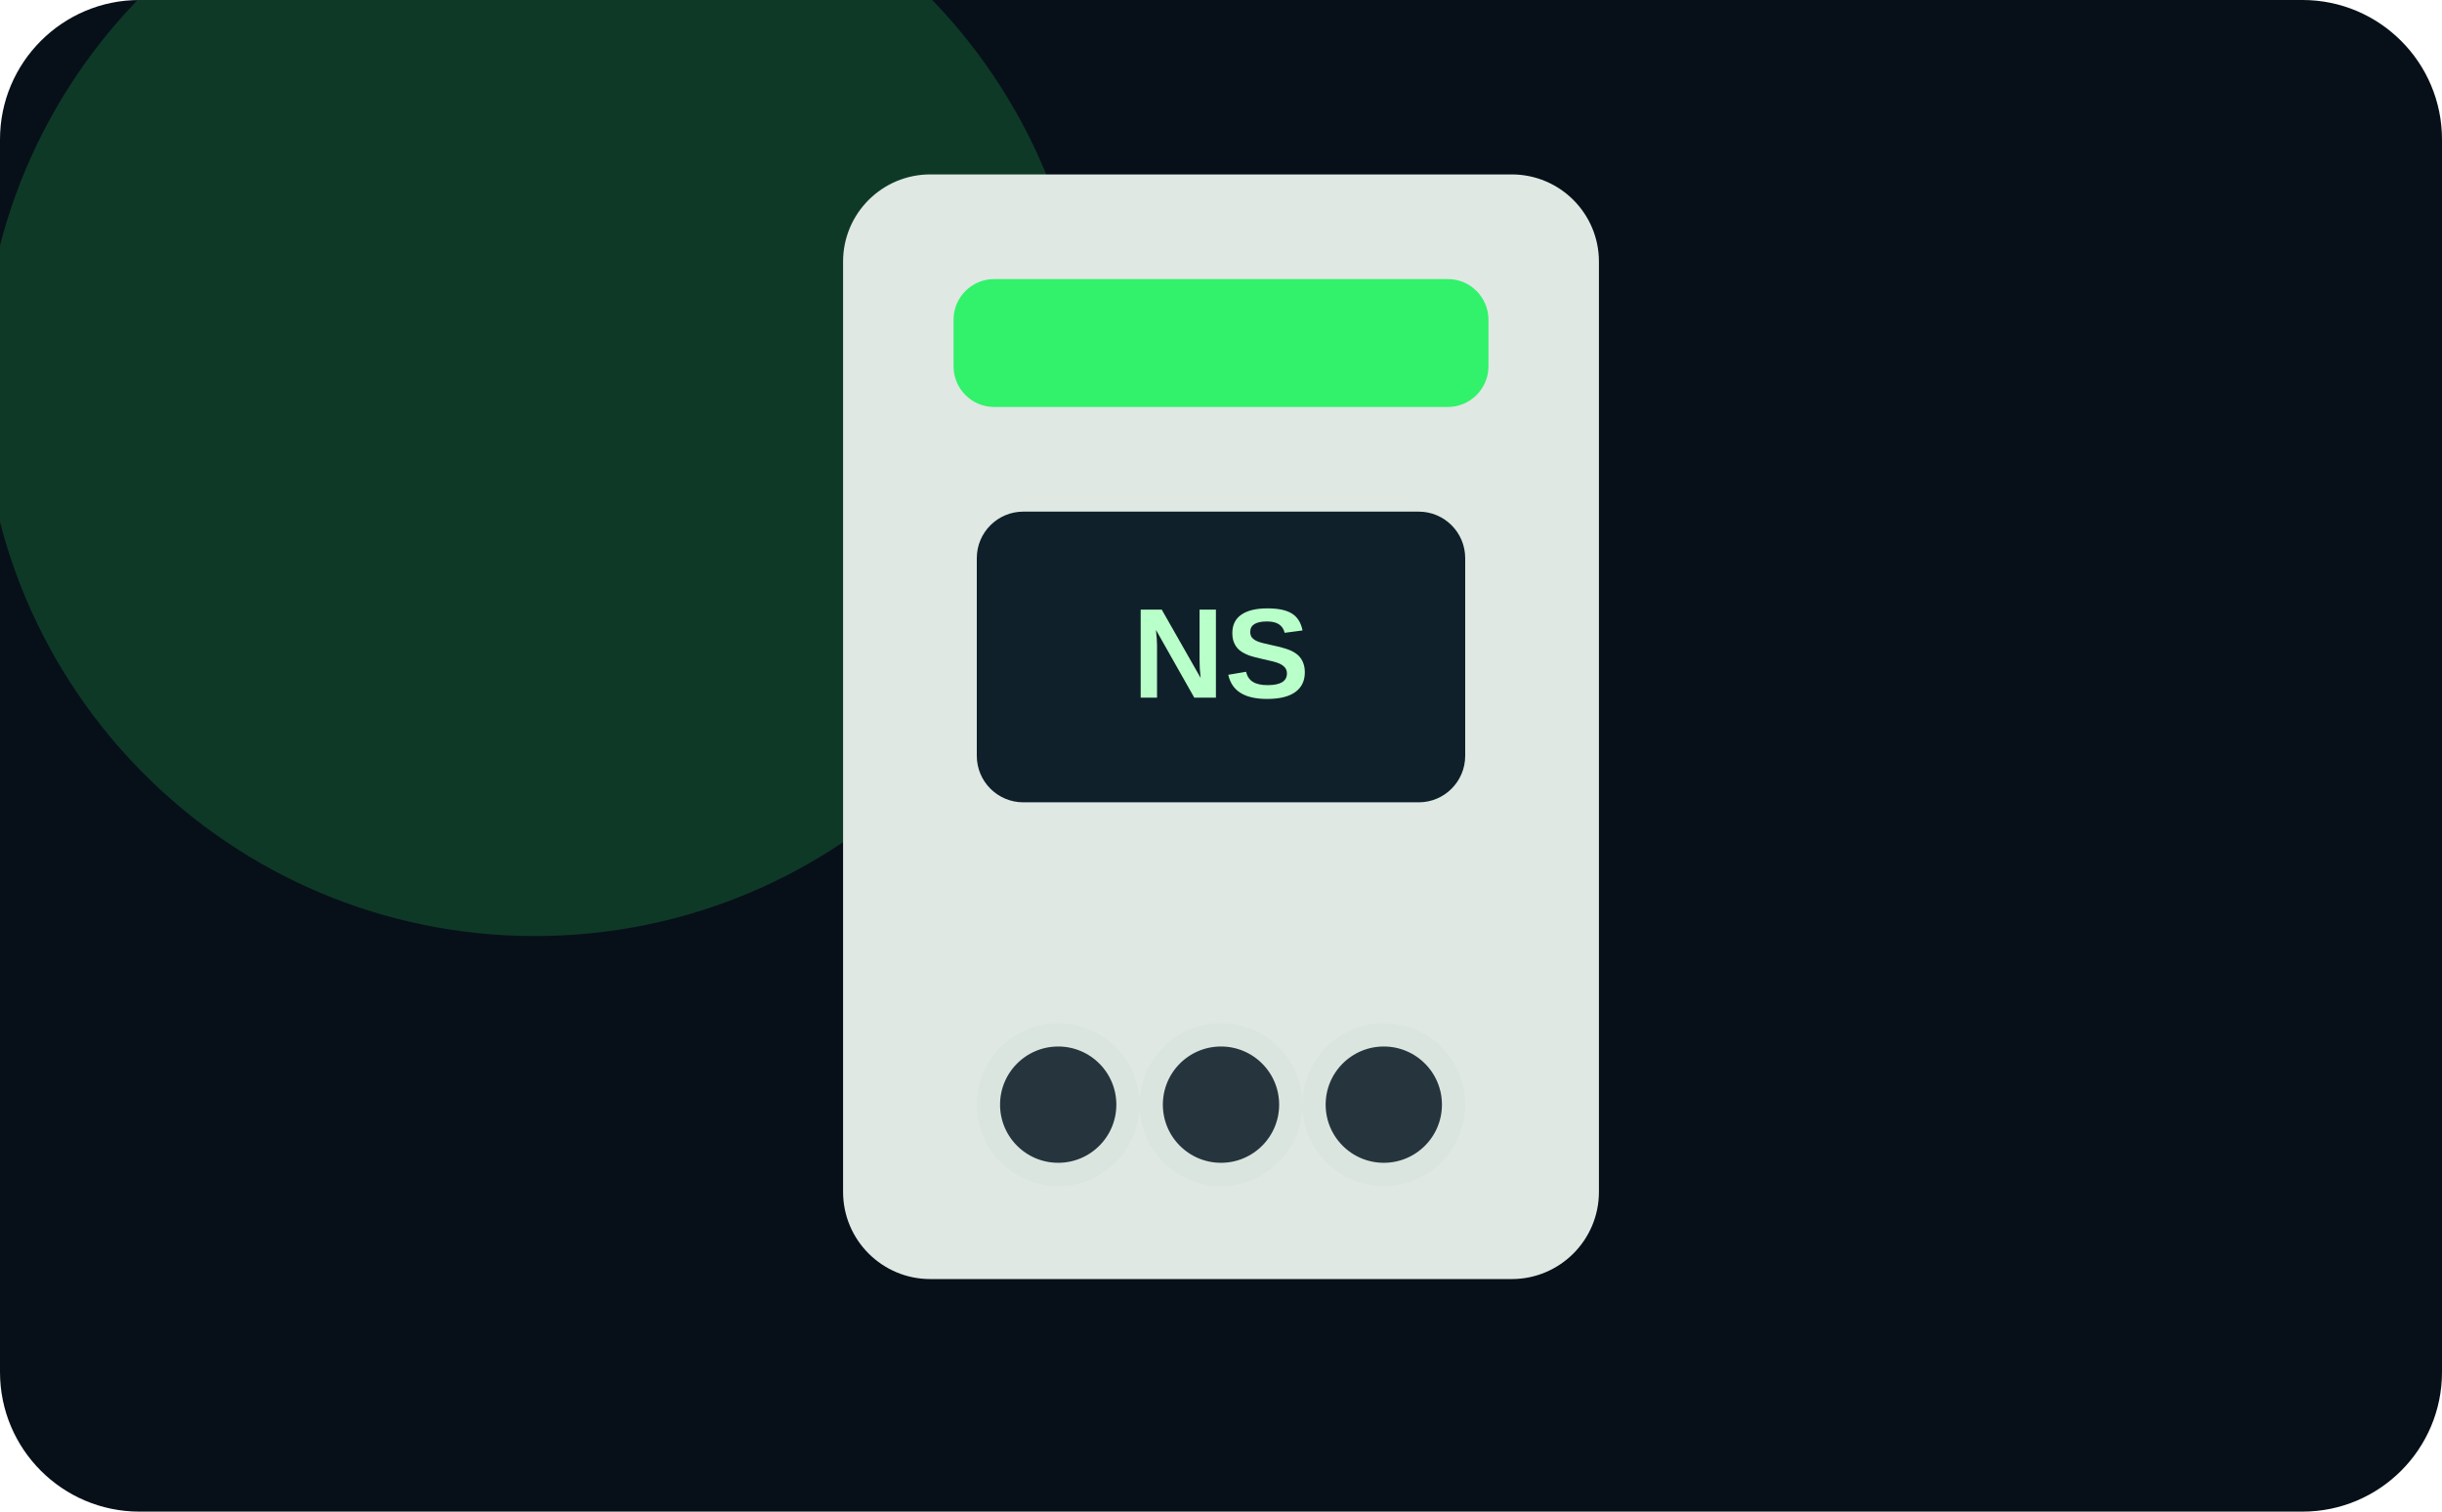
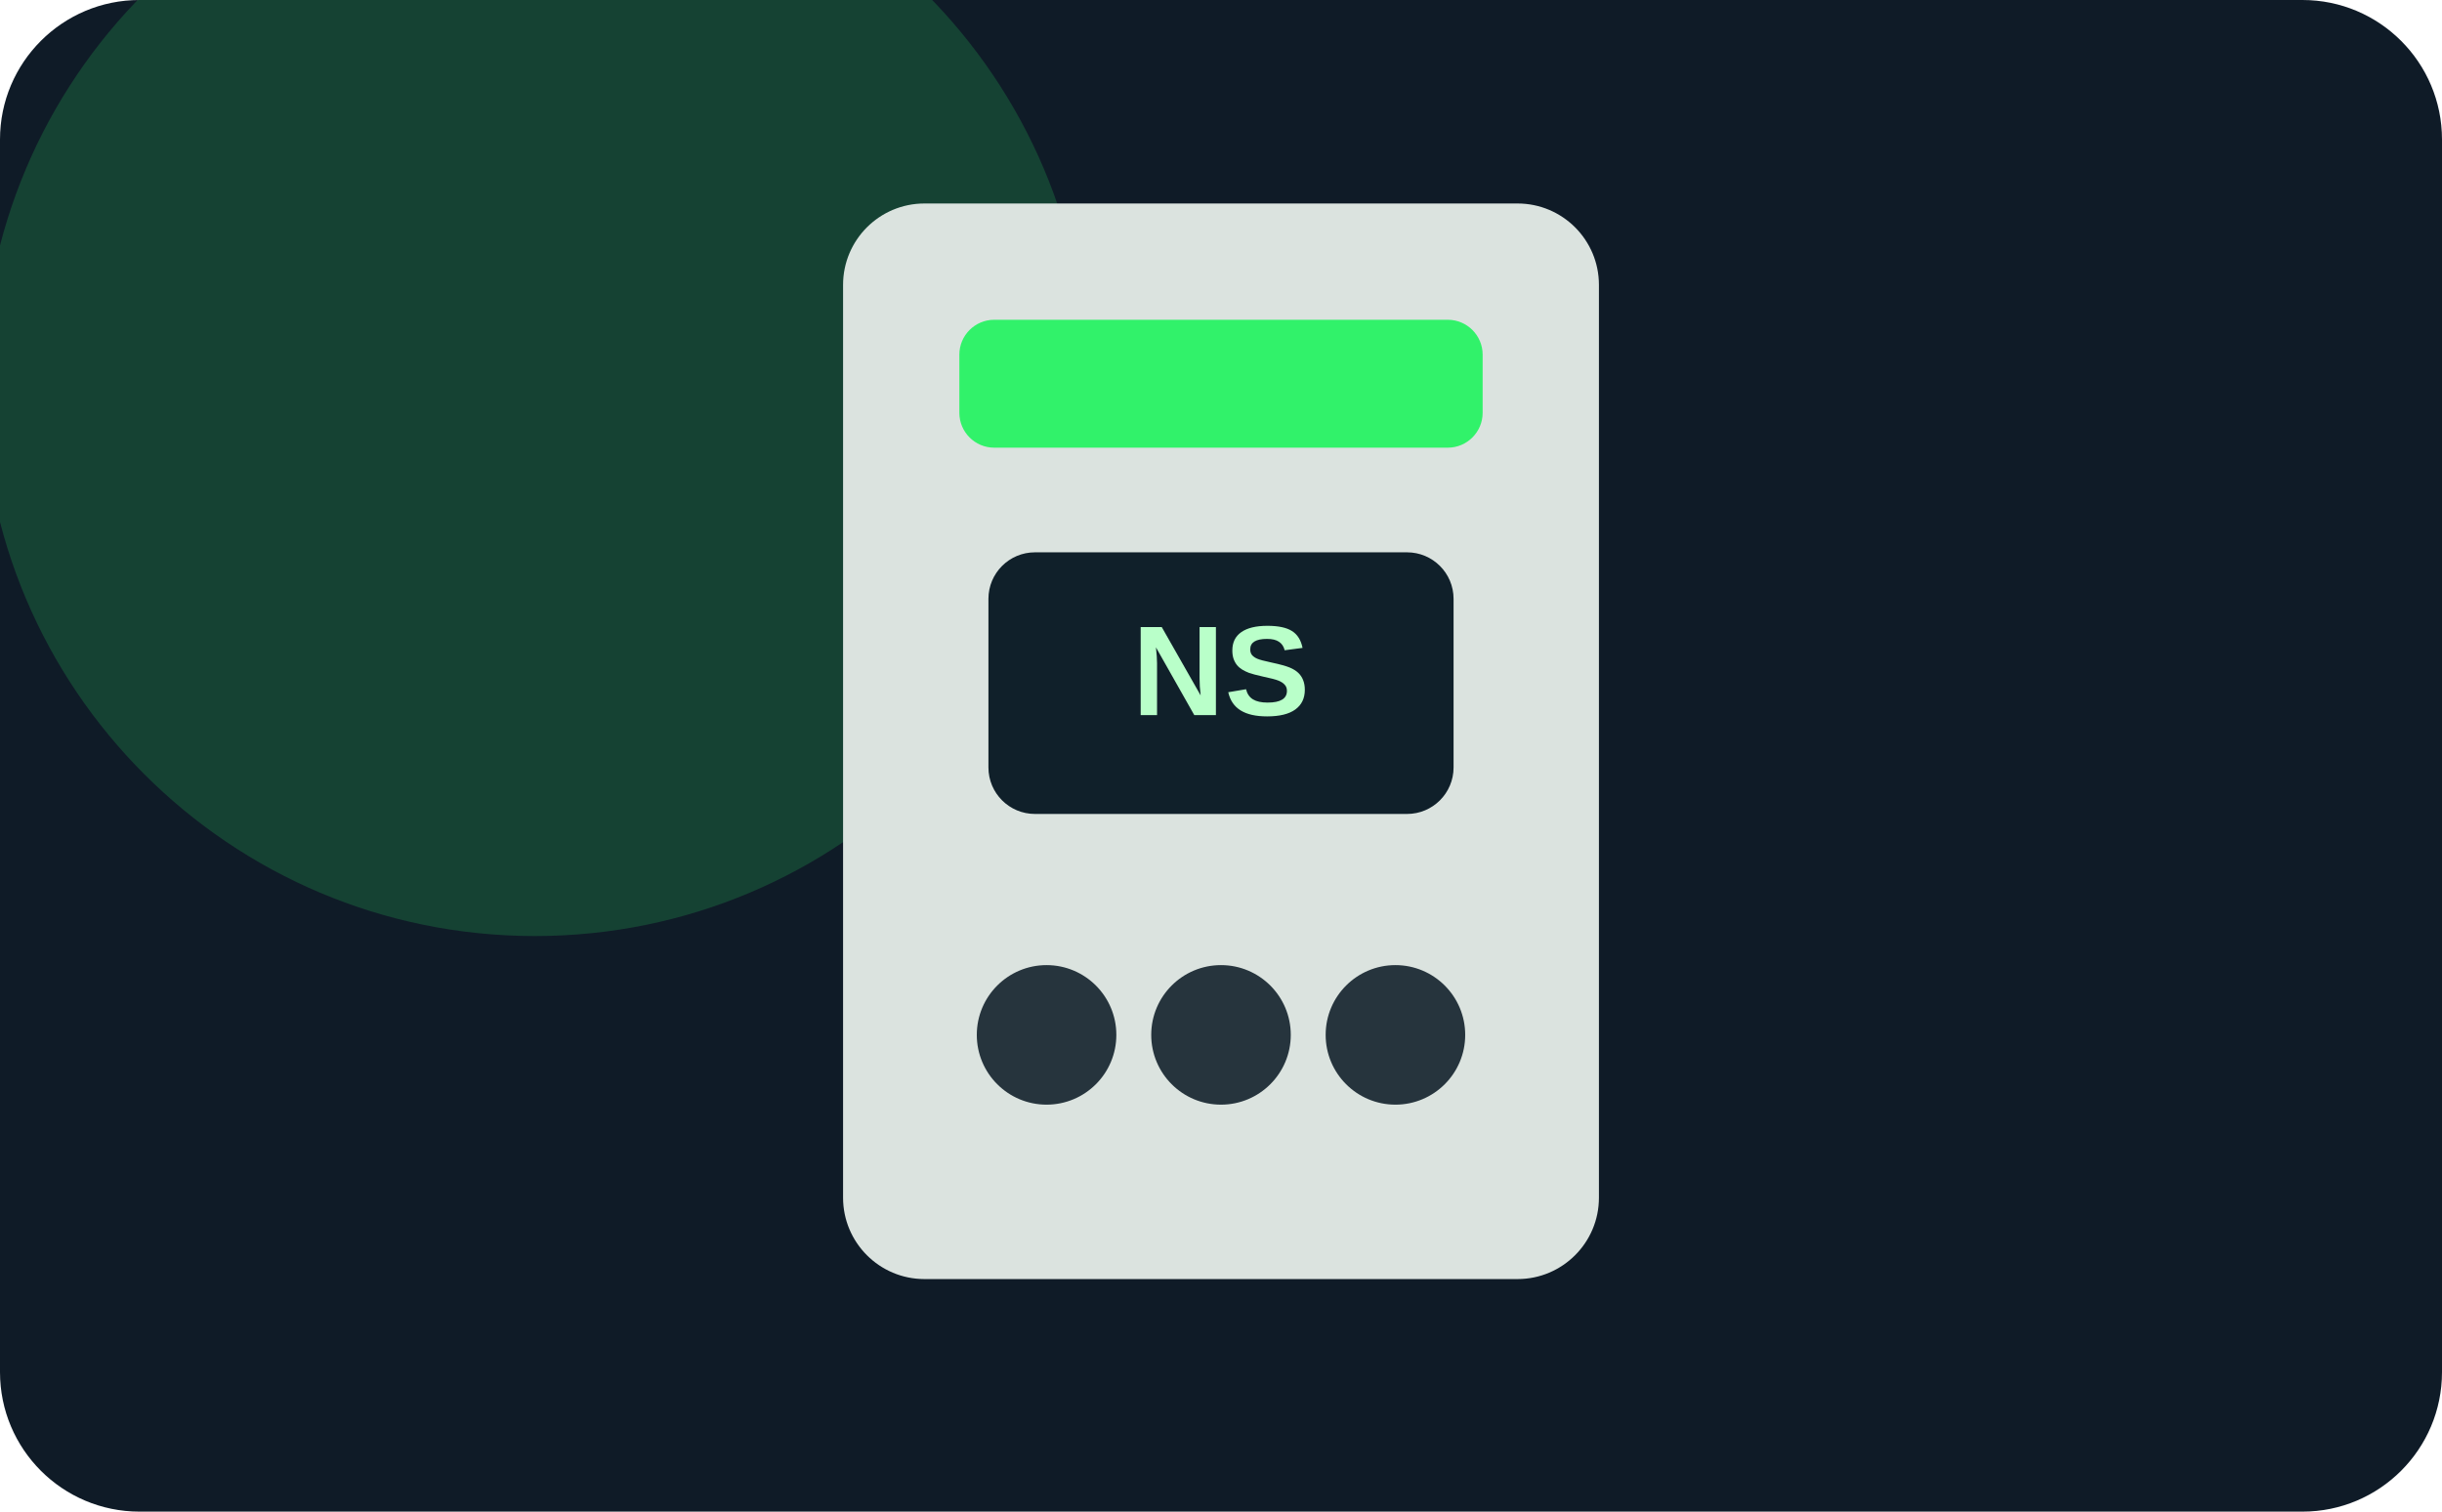
<svg xmlns="http://www.w3.org/2000/svg" width="420" height="260" viewBox="0 0 420 260">
-   <rect width="420" height="260" rx="24" fill="#071018" />
+   <rect width="420" height="260" rx="24" fill="#0f1b27" />
  <circle cx="92" cy="66" r="95" fill="#31f26a" opacity=".18" />
-   <rect x="145" y="30" width="130" height="190" rx="15" fill="#dfe8e3" />
-   <rect x="164" y="48" width="92" height="22" rx="7" fill="#31f26a" />
-   <rect x="168" y="88" width="84" height="50" rx="8" fill="#0f202a" />
-   <text x="210" y="120" fill="#b9ffc9" font-family="Arial" font-size="22" font-weight="700" text-anchor="middle">NS</text>
-   <circle cx="182" cy="190" r="12" fill="#26343d" stroke="#dbe5df" stroke-width="4" />
-   <circle cx="210" cy="190" r="12" fill="#26343d" stroke="#dbe5df" stroke-width="4" />
-   <circle cx="238" cy="190" r="12" fill="#26343d" stroke="#dbe5df" stroke-width="4" />
+   <rect x="145" y="35" width="130" height="185" rx="14" fill="#dbe3df" />
+   <rect x="165" y="55" width="90" height="22" rx="6" fill="#31f26a" />
+   <rect x="170" y="95" width="80" height="45" rx="8" fill="#10202a" />
+   <text x="210" y="123" fill="#b9ffc9" font-family="Arial" font-size="22" font-weight="700" text-anchor="middle">NS</text>
+   <circle cx="180" cy="178" r="12" fill="#26343d" />
+   <circle cx="210" cy="178" r="12" fill="#26343d" />
+   <circle cx="240" cy="178" r="12" fill="#26343d" />
</svg>
